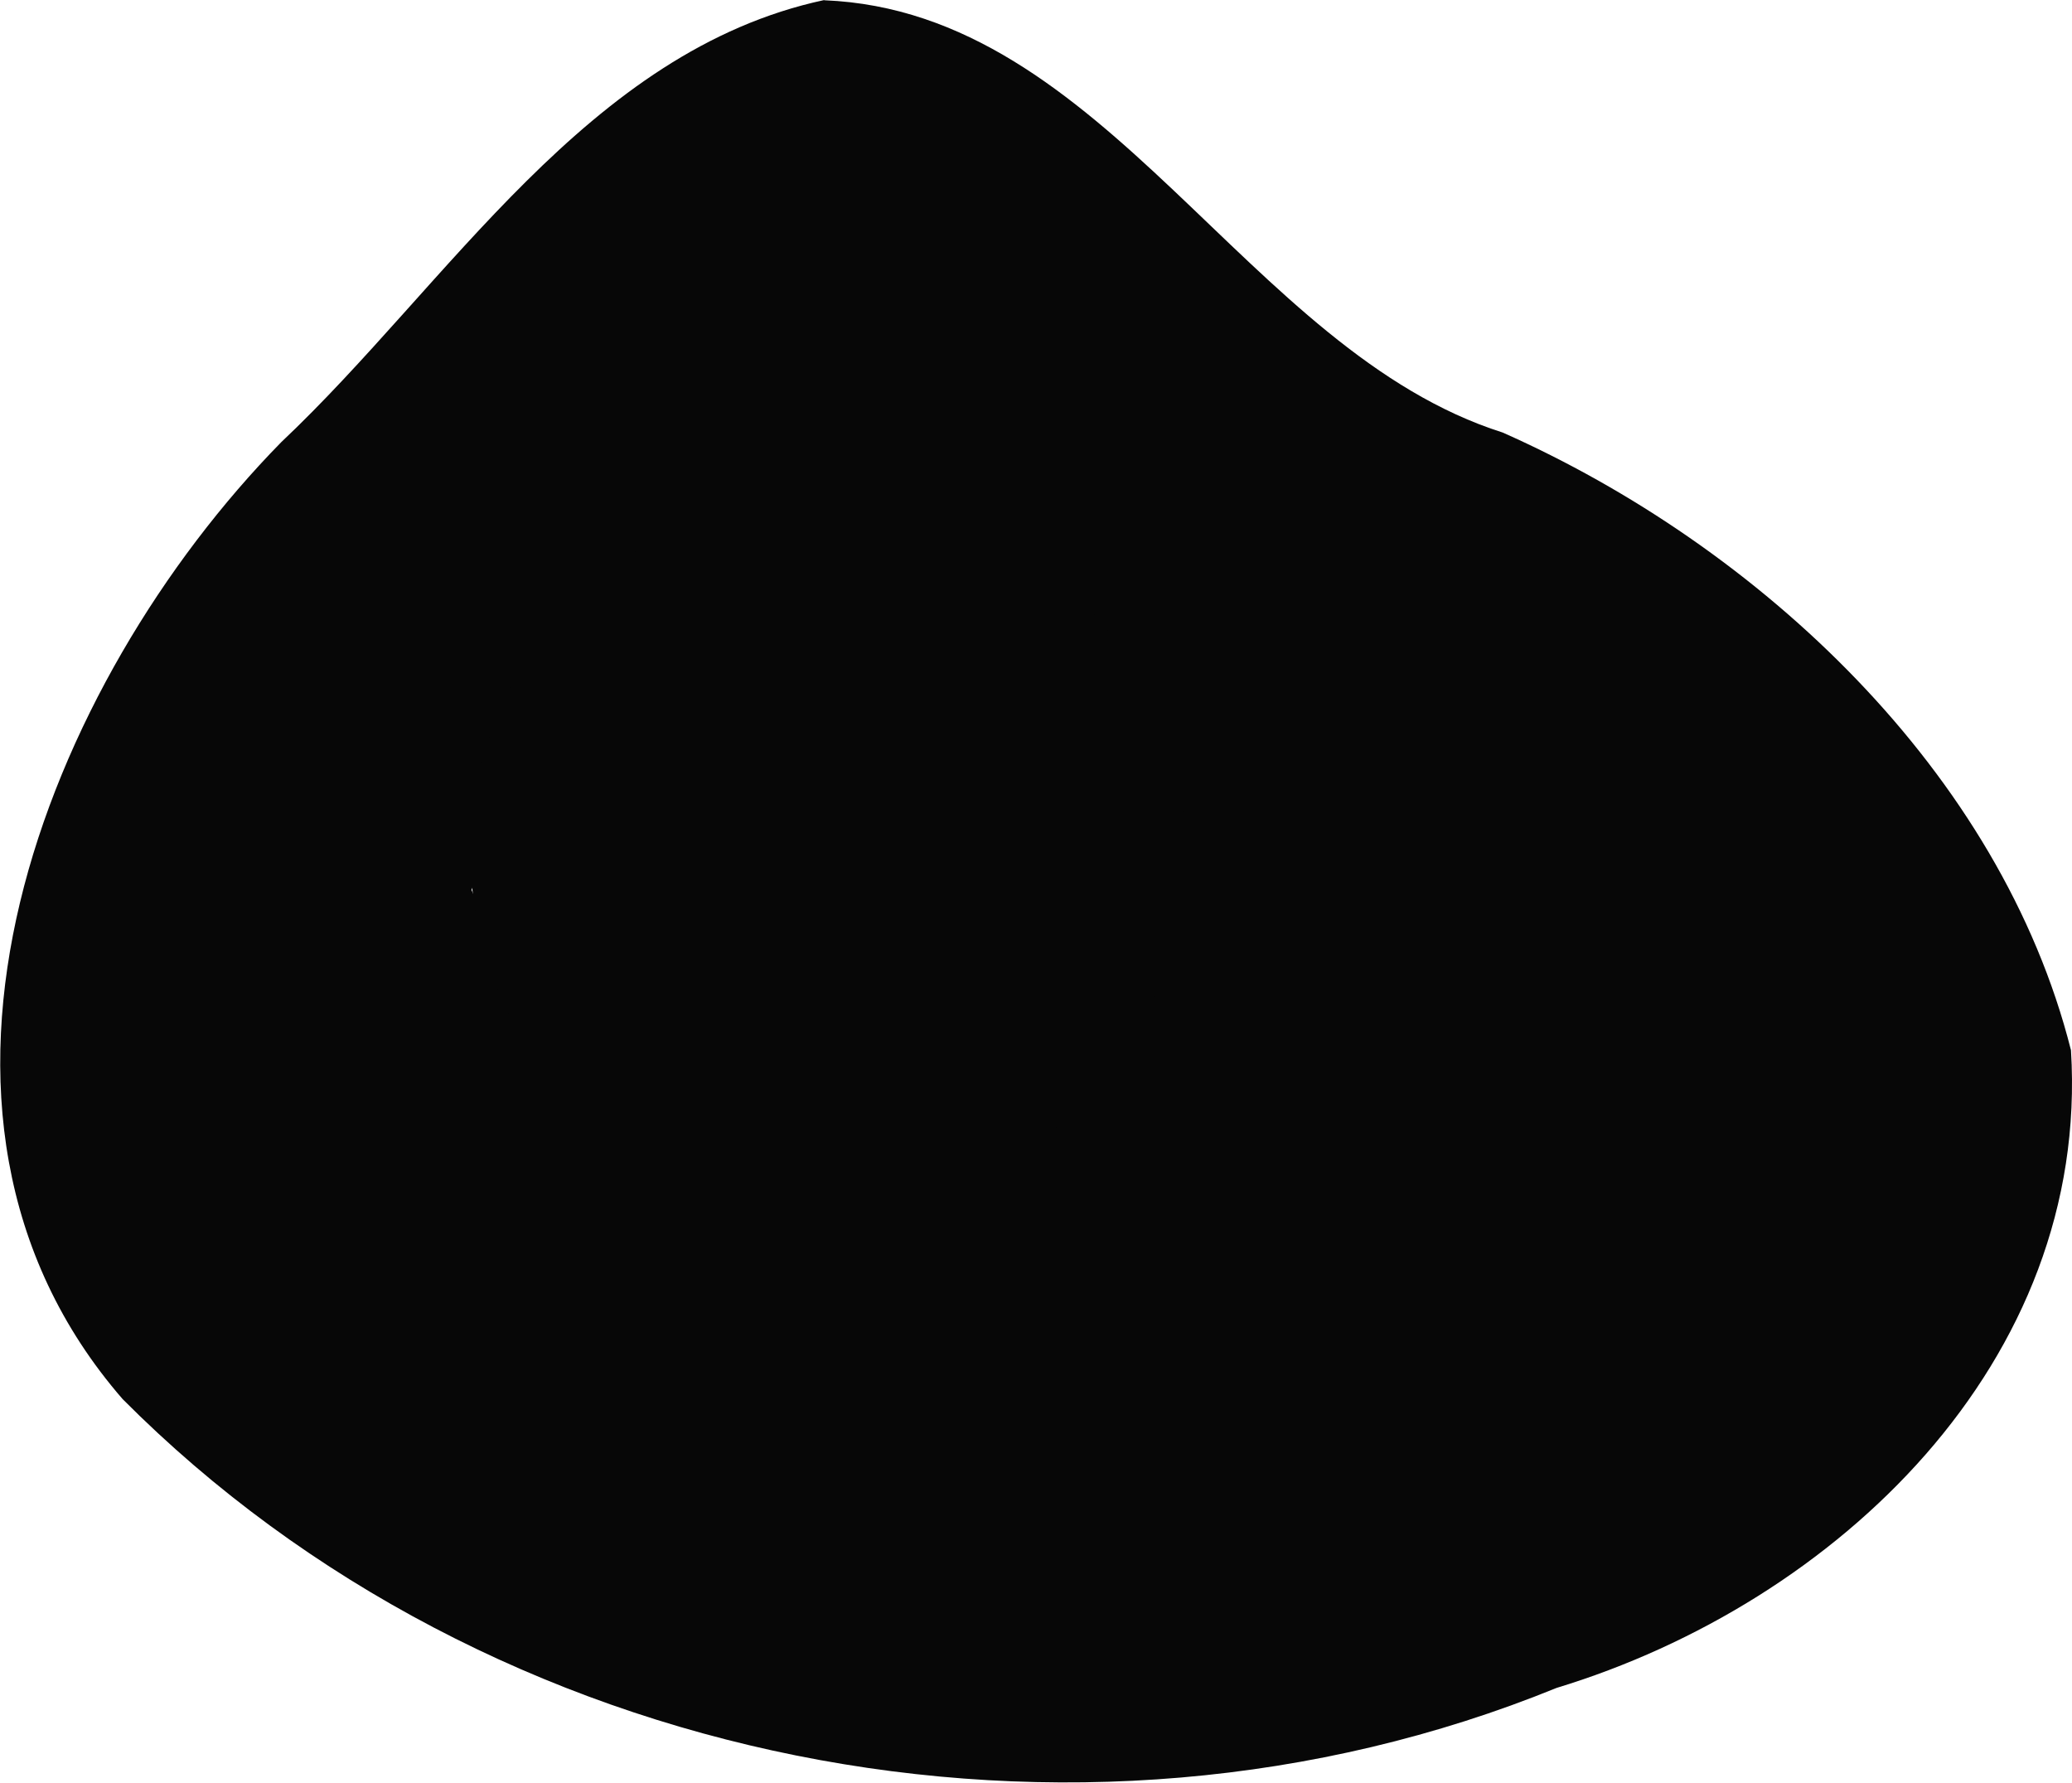
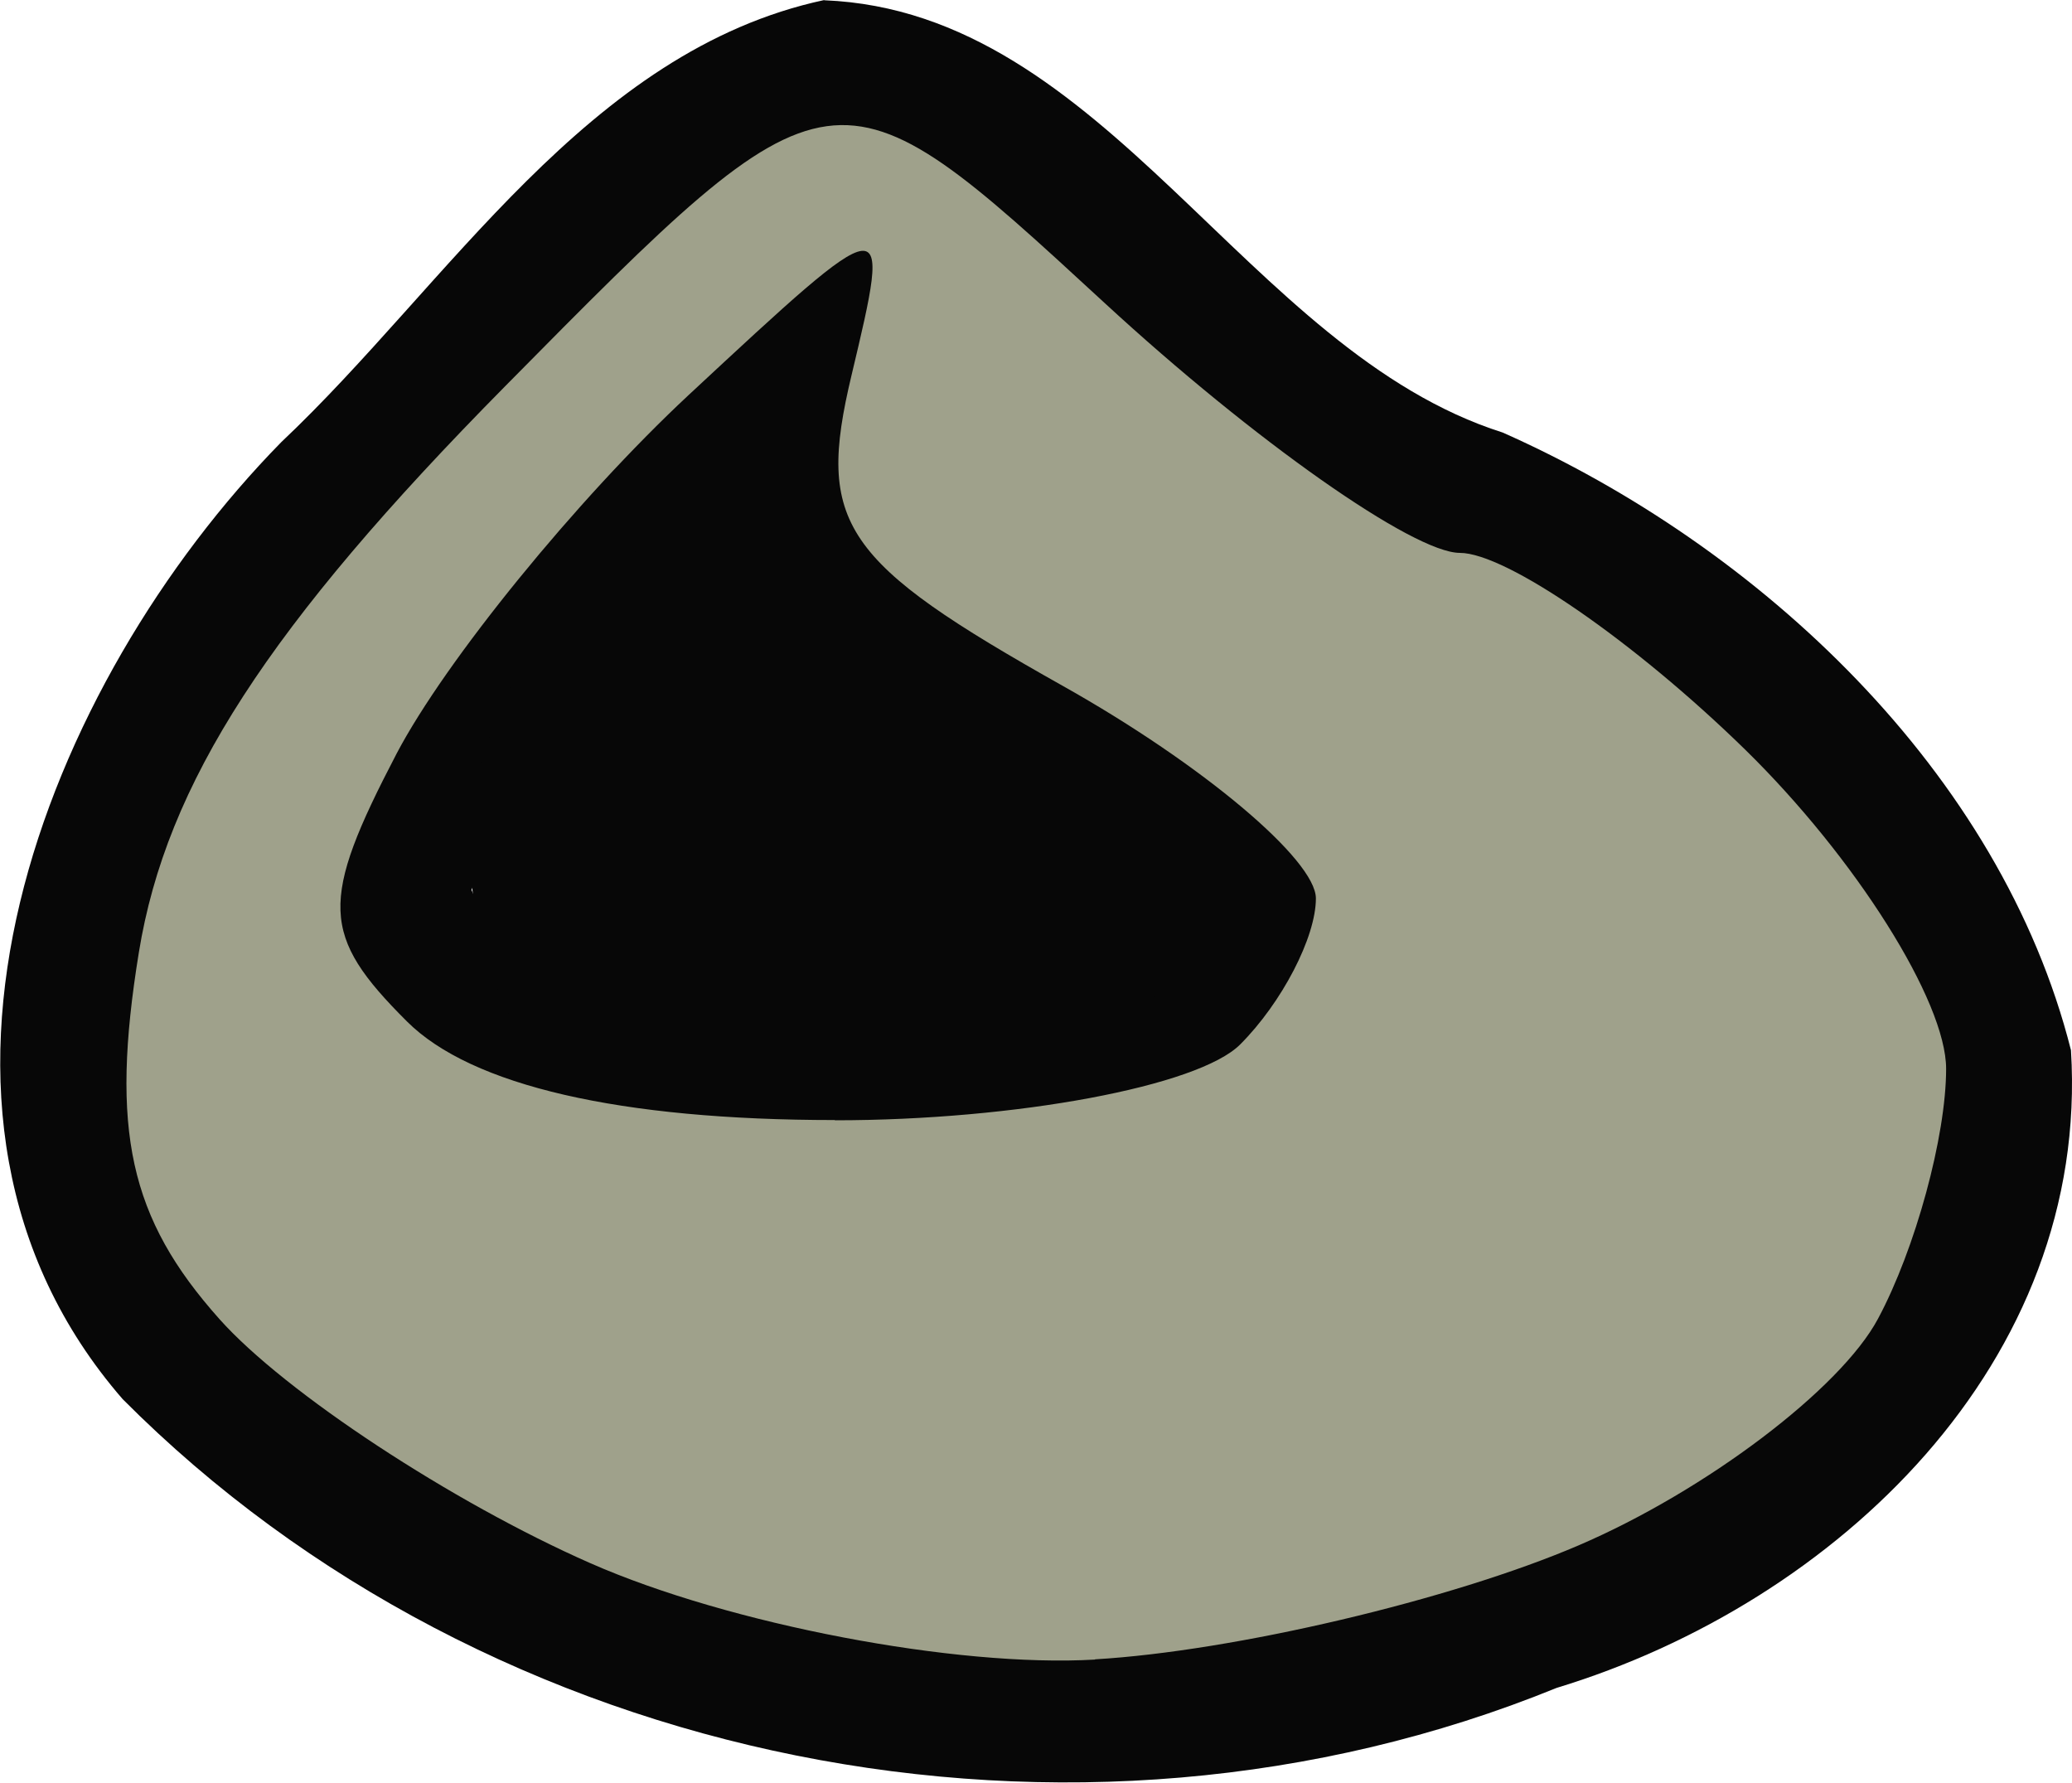
<svg xmlns="http://www.w3.org/2000/svg" width="8.696mm" height="7.48mm" viewBox="0 0 8.696 7.48" version="1.1" id="svg46">
  <defs id="defs40" />
  <g id="layer5" transform="translate(-350.9353,-56.54492)">
-     <path id="path610-9" style="display:inline;mix-blend-mode:darken;fill:#070707;fill-opacity:1;stroke:#9fa18b;stroke-width:0;stroke-linecap:round;stroke-linejoin:round;stroke-miterlimit:4;stroke-dasharray:none;stroke-opacity:1" d="m 354.395,56.545 c -0.995,0.213 -1.578,1.194 -2.279,1.855 -0.988,1.007 -1.715,2.808 -0.666,4.016 1.541,1.549 3.995,2.036 6.018,1.212 1.174,-0.357 2.24,-1.367 2.159,-2.676 -0.295,-1.169 -1.308,-2.114 -2.385,-2.592 -1.078,-0.342 -1.66,-1.767 -2.848,-1.814 z m -0.389,2.361 c 0.364,0.765 1.3,0.932 1.867,1.498 -0.39,0.401 -1.11,0.257 -1.633,0.302 -0.426,-0.046 -1.139,0.029 -1.326,-0.427 0.236,-0.564 0.64,-1.037 1.061,-1.473 l 0.03,0.095 z" />
+     <path id="path610-9" style="display:inline;mix-blend-mode:normal;fill:#070707;fill-opacity:1;stroke:#9fa18b;stroke-width:0;stroke-linecap:round;stroke-linejoin:round;stroke-miterlimit:4;stroke-dasharray:none;stroke-opacity:1" d="m 354.395,56.545 c -0.995,0.213 -1.578,1.194 -2.279,1.855 -0.988,1.007 -1.715,2.808 -0.666,4.016 1.541,1.549 3.995,2.036 6.018,1.212 1.174,-0.357 2.24,-1.367 2.159,-2.676 -0.295,-1.169 -1.308,-2.114 -2.385,-2.592 -1.078,-0.342 -1.66,-1.767 -2.848,-1.814 z m -0.389,2.361 c 0.364,0.765 1.3,0.932 1.867,1.498 -0.39,0.401 -1.11,0.257 -1.633,0.302 -0.426,-0.046 -1.139,0.029 -1.326,-0.427 0.236,-0.564 0.64,-1.037 1.061,-1.473 l 0.03,0.095 z" />
    <circle style="fill:#070707;fill-opacity:1;stroke:#9fa18b;stroke-width:0;stroke-linecap:round;stroke-linejoin:round;stroke-miterlimit:4;stroke-dasharray:none;stroke-opacity:1" id="path1693" cx="354.41" cy="60.123" r="1.5" />
  </g>
  <g id="layer1" style="display:inline" transform="translate(-350.9353,-56.54492)">
-     <path id="path610" style="mix-blend-mode:darken;fill:#9fa18b;fill-opacity:1;stroke:#9fa18b;stroke-width:0;stroke-linecap:round;stroke-linejoin:round;stroke-miterlimit:4;stroke-dasharray:none;stroke-opacity:1" d="m 355.531,63.509 c -0.582,0.034 -1.535,-0.148 -2.117,-0.404 -0.582,-0.256 -1.283,-0.717 -1.557,-1.024 -0.379,-0.424 -0.46,-0.794 -0.339,-1.539 0.115,-0.709 0.542,-1.369 1.538,-2.377 1.379,-1.396 1.379,-1.396 2.516,-0.348 0.626,0.577 1.296,1.048 1.49,1.048 0.194,0 0.732,0.371 1.197,0.825 0.464,0.454 0.844,1.057 0.844,1.34 0,0.283 -0.129,0.756 -0.286,1.049 -0.157,0.294 -0.723,0.722 -1.257,0.951 -0.534,0.229 -1.447,0.444 -2.029,0.478 z m -1.092,-2.263 c 0.761,0 1.526,-0.143 1.701,-0.318 0.175,-0.175 0.318,-0.45 0.318,-0.613 0,-0.162 -0.477,-0.563 -1.059,-0.89 -0.931,-0.523 -1.039,-0.681 -0.89,-1.305 0.169,-0.71 0.169,-0.71 -0.684,0.083 -0.469,0.437 -1.02,1.114 -1.225,1.504 -0.324,0.621 -0.319,0.763 0.043,1.124 0.27,0.27 0.895,0.414 1.797,0.414 z" />
+     <path id="path610" style="mix-blend-mode:normal;fill:#9fa18b;fill-opacity:1;stroke:#9fa18b;stroke-width:0;stroke-linecap:round;stroke-linejoin:round;stroke-miterlimit:4;stroke-dasharray:none;stroke-opacity:1" d="m 355.531,63.509 c -0.582,0.034 -1.535,-0.148 -2.117,-0.404 -0.582,-0.256 -1.283,-0.717 -1.557,-1.024 -0.379,-0.424 -0.46,-0.794 -0.339,-1.539 0.115,-0.709 0.542,-1.369 1.538,-2.377 1.379,-1.396 1.379,-1.396 2.516,-0.348 0.626,0.577 1.296,1.048 1.49,1.048 0.194,0 0.732,0.371 1.197,0.825 0.464,0.454 0.844,1.057 0.844,1.34 0,0.283 -0.129,0.756 -0.286,1.049 -0.157,0.294 -0.723,0.722 -1.257,0.951 -0.534,0.229 -1.447,0.444 -2.029,0.478 z m -1.092,-2.263 c 0.761,0 1.526,-0.143 1.701,-0.318 0.175,-0.175 0.318,-0.45 0.318,-0.613 0,-0.162 -0.477,-0.563 -1.059,-0.89 -0.931,-0.523 -1.039,-0.681 -0.89,-1.305 0.169,-0.71 0.169,-0.71 -0.684,0.083 -0.469,0.437 -1.02,1.114 -1.225,1.504 -0.324,0.621 -0.319,0.763 0.043,1.124 0.27,0.27 0.895,0.414 1.797,0.414 z" />
  </g>
</svg>
